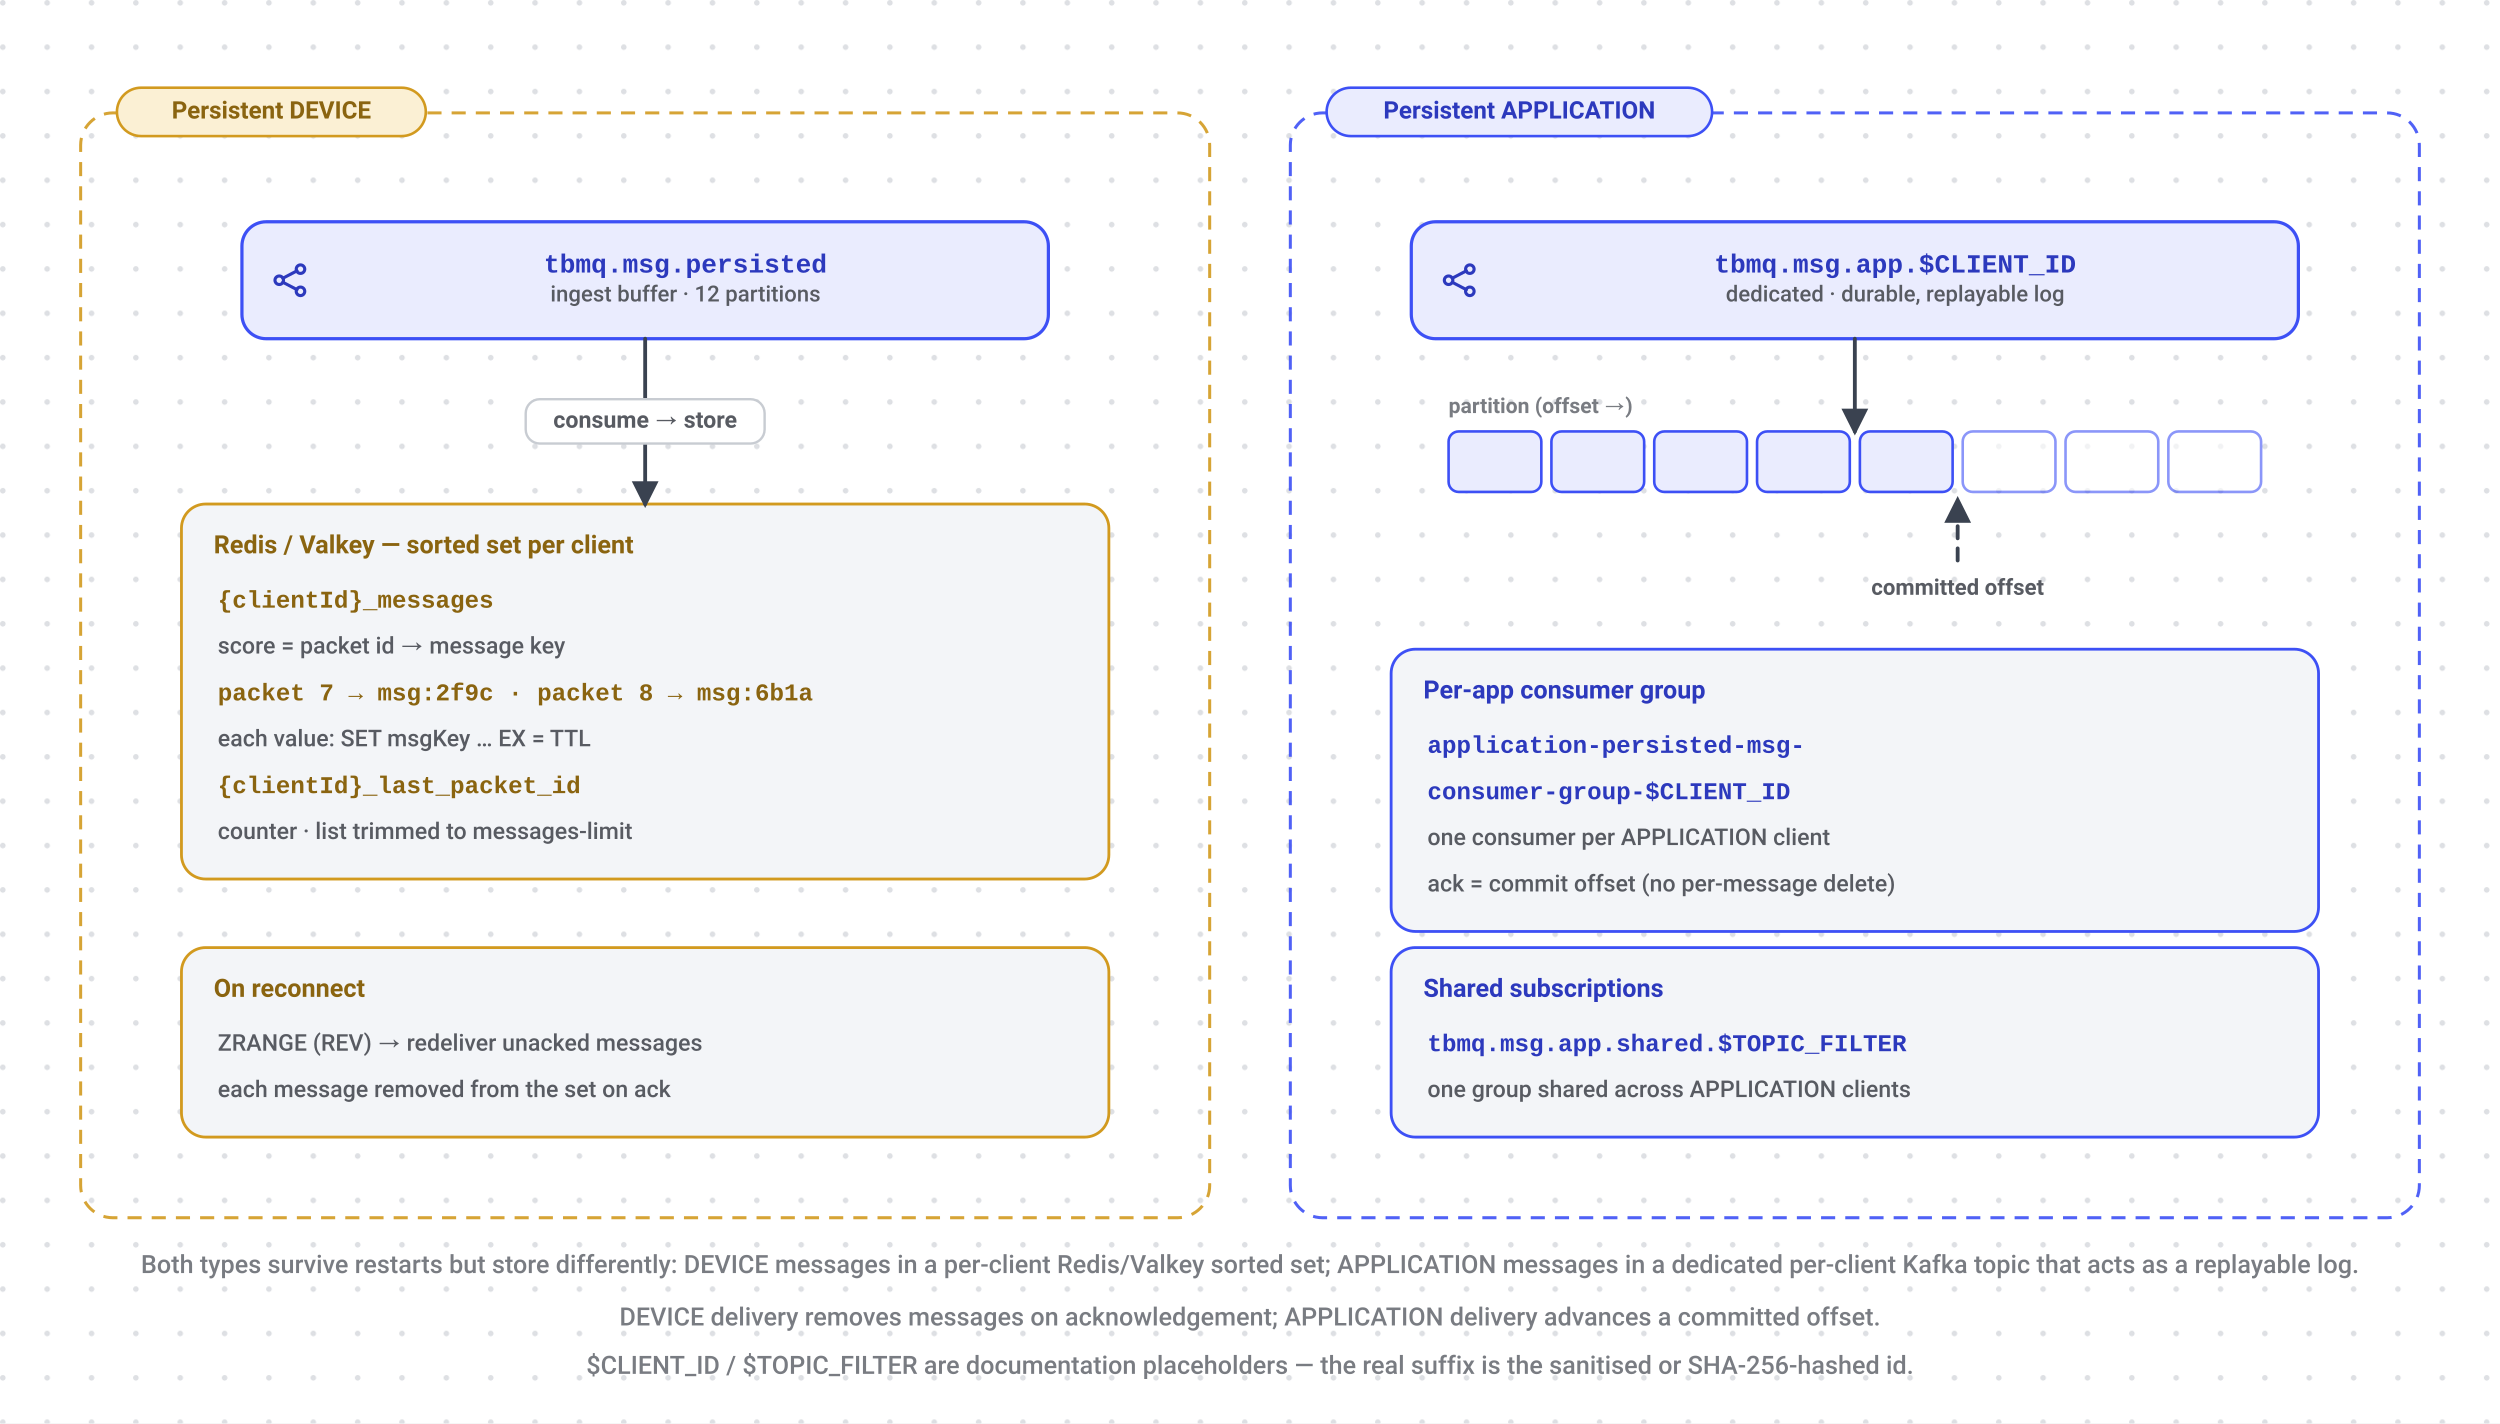
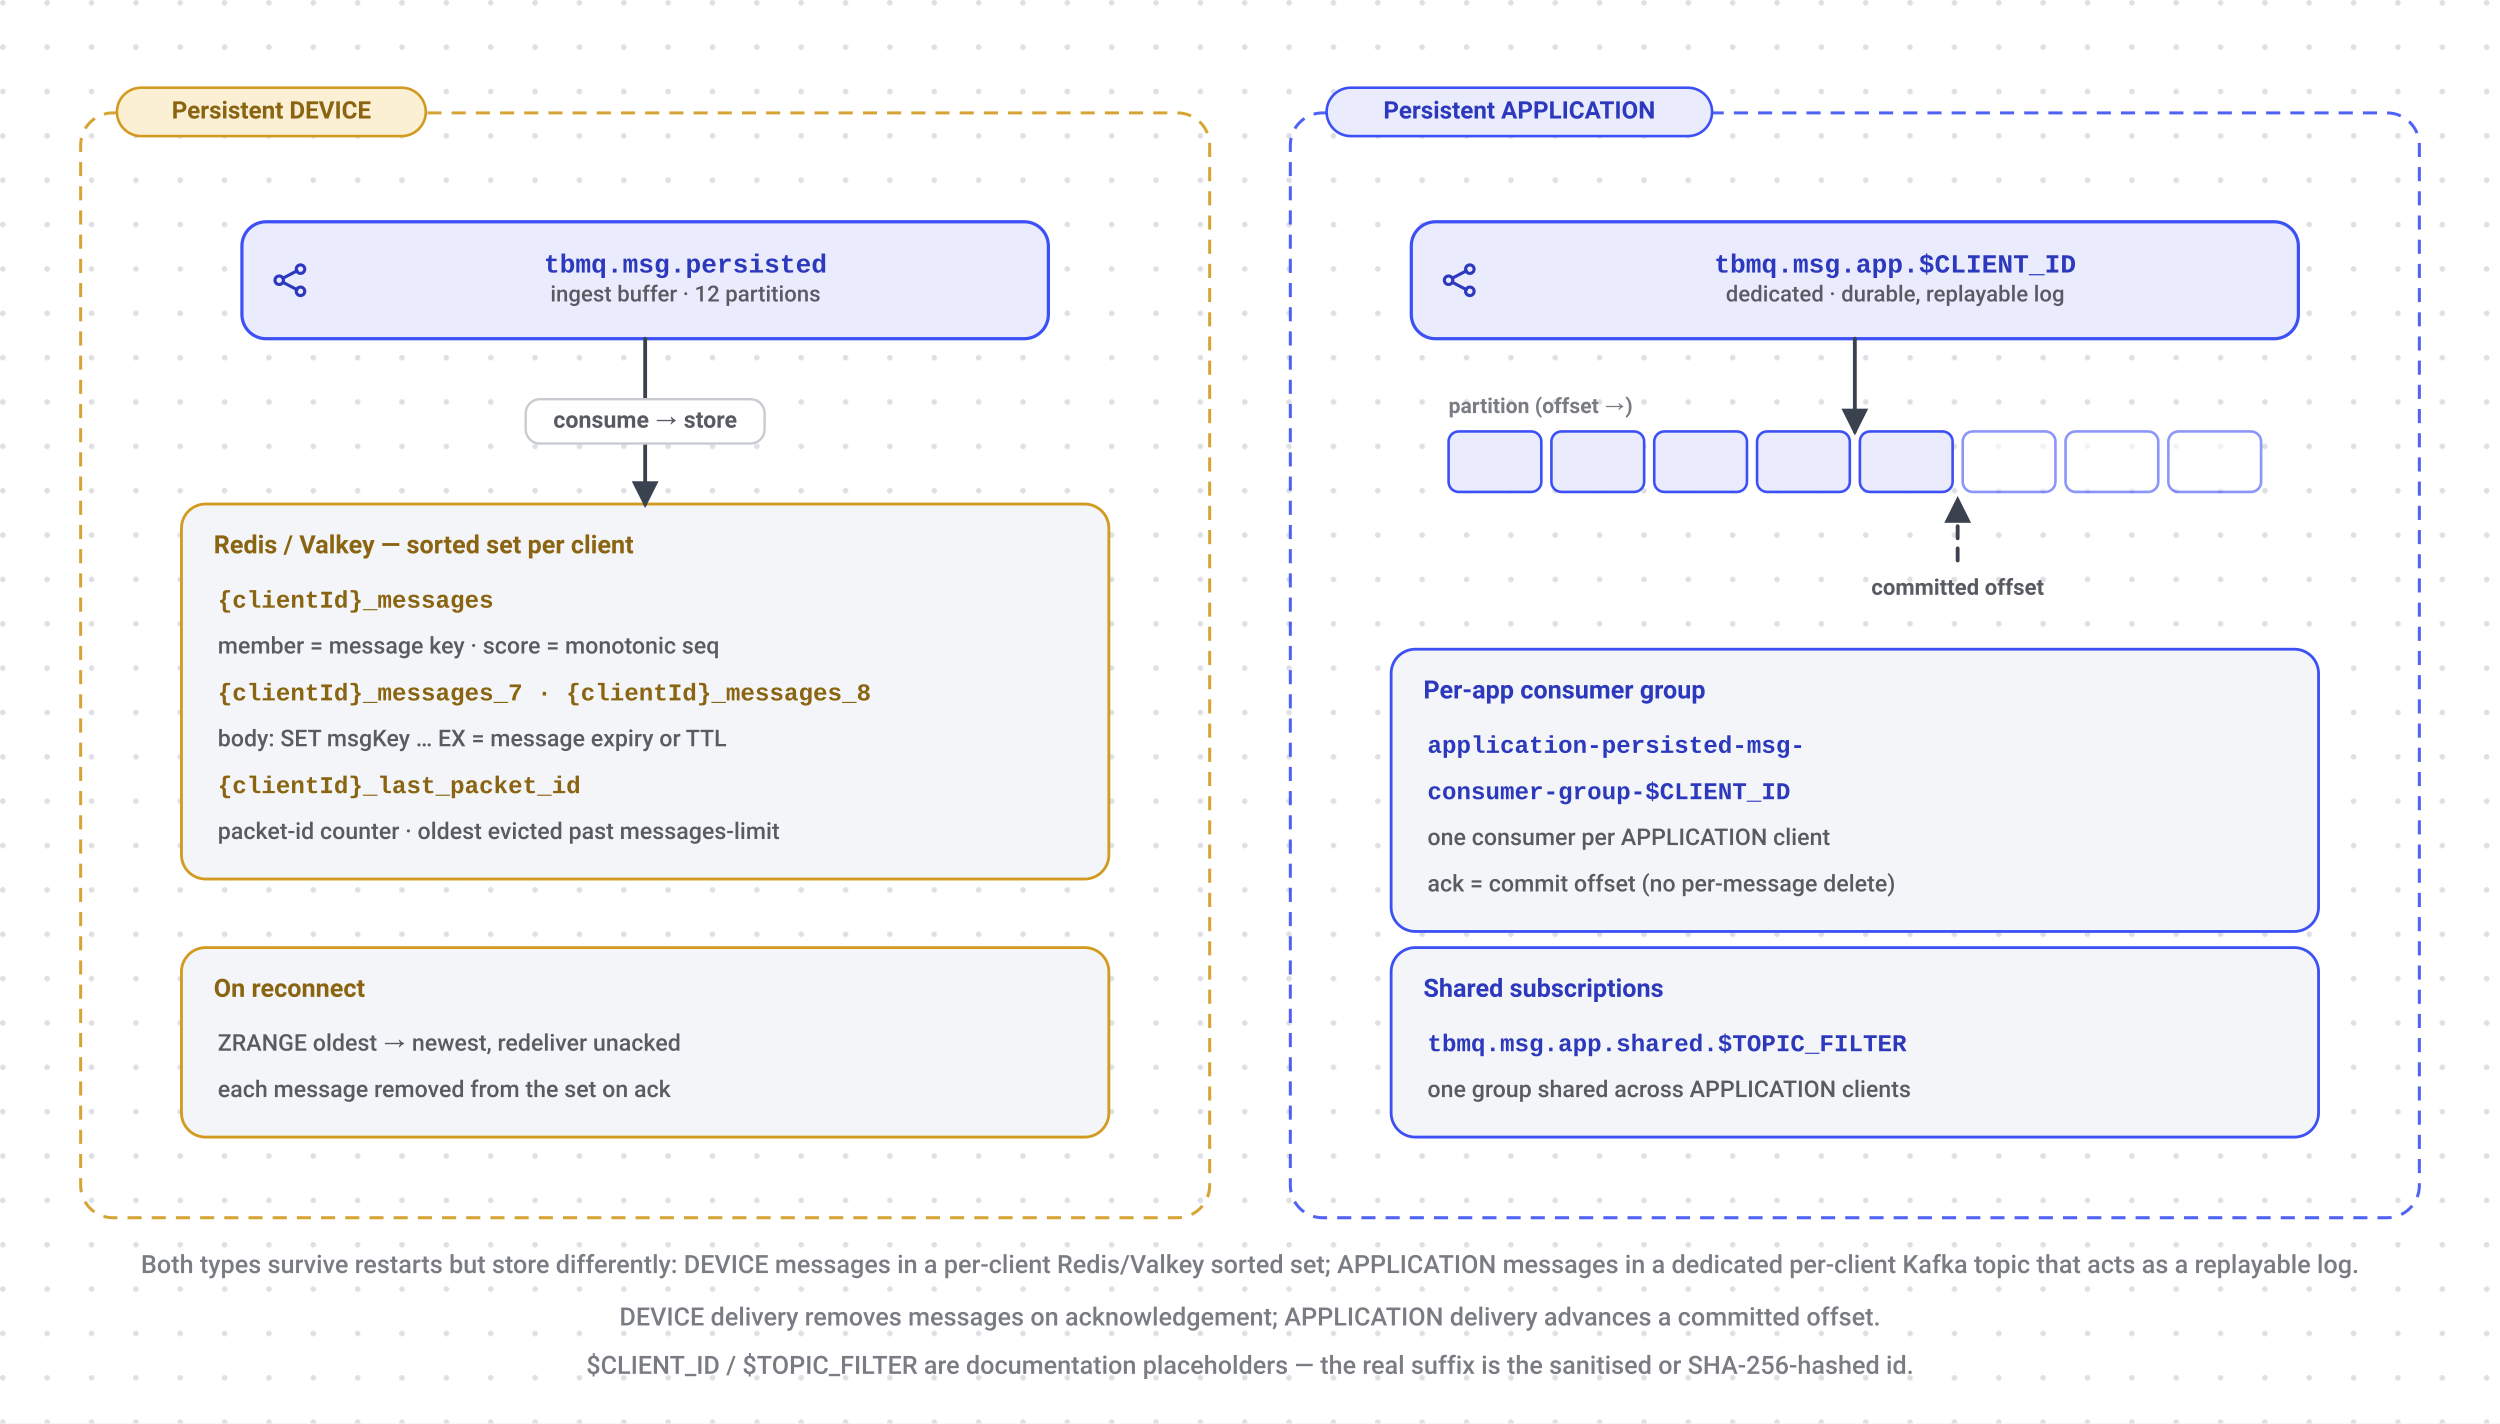
<svg xmlns="http://www.w3.org/2000/svg" viewBox="0 0 1240 706" width="1240" height="706" font-family="system-ui, -apple-system, 'Segoe UI', Roboto, Helvetica, Arial, sans-serif">
  <defs>
    <marker id="ah-3a4250" viewBox="0 0 10 10" refX="8.5" refY="5" markerWidth="7" markerHeight="7" orient="auto-start-reverse">
      <path d="M0 0 L10 5 L0 10 z" fill="#3a4250" />
    </marker>
    <pattern id="dots" width="22" height="22" patternUnits="userSpaceOnUse">
      <circle cx="1.4" cy="1.4" r="1.4" fill="#c3c7cd" opacity="0.55" />
    </pattern>
  </defs>
  <rect x="0" y="0" width="1240" height="706" fill="#ffffff" />
  <rect x="0" y="0" width="1240" height="706" fill="url(#dots)" />
  <rect x="40" y="56" width="560" height="548" rx="16" fill="none" stroke="#d29a1f" stroke-width="1.5" stroke-dasharray="7 5" opacity="0.9" />
  <rect x="58" y="43.5" width="153.2" height="24" rx="12" fill="#fbf0d4" stroke="#d29a1f" stroke-width="1.3" />
  <text x="134.6" y="55.5" font-family="system-ui, -apple-system, 'Segoe UI', Roboto, Helvetica, Arial, sans-serif" font-size="12" font-weight="700" fill="#8a6410" text-anchor="middle" opacity="1" dominant-baseline="middle">Persistent DEVICE</text>
  <rect x="640" y="56" width="560" height="548" rx="16" fill="none" stroke="#3d50f5" stroke-width="1.5" stroke-dasharray="7 5" opacity="0.9" />
  <rect x="658" y="43.5" width="191.2" height="24" rx="12" fill="#eaecfe" stroke="#3d50f5" stroke-width="1.3" />
  <text x="753.6" y="55.5" font-family="system-ui, -apple-system, 'Segoe UI', Roboto, Helvetica, Arial, sans-serif" font-size="12" font-weight="700" fill="#2c39bd" text-anchor="middle" opacity="1" dominant-baseline="middle">Persistent APPLICATION</text>
  <rect x="120" y="110" width="400" height="58" rx="12" fill="#eaecfe" stroke="#3d50f5" stroke-width="1.6" />
  <g transform="translate(133 128) scale(0.9166667)" fill="none" stroke="#2c39bd" stroke-width="1.7" stroke-linecap="round" stroke-linejoin="round">
    <circle cx="6" cy="12" r="2.3" />
    <circle cx="17.5" cy="6" r="2.3" />
    <circle cx="17.5" cy="18" r="2.3" />
    <path d="M8 10.9 15.6 6.9M8 13.1l7.6 4" />
  </g>
  <text x="340" y="131.5" font-family="ui-monospace, SFMono-Regular, Menlo, Consolas, 'Liberation Mono', 'Courier New', monospace" font-size="13" font-weight="650" fill="#2c39bd" text-anchor="middle" opacity="1" dominant-baseline="middle">tbmq.msg.persisted</text>
  <text x="340" y="146.5" font-family="system-ui, -apple-system, 'Segoe UI', Roboto, Helvetica, Arial, sans-serif" font-size="11" font-weight="500" fill="#585b62" text-anchor="middle" opacity="1" dominant-baseline="middle">ingest buffer · 12 partitions</text>
  <rect x="90" y="250" width="460" height="186" rx="12" fill="#f3f5f8" stroke="#d29a1f" stroke-width="1.4" />
  <text x="106" y="271" font-family="system-ui, -apple-system, 'Segoe UI', Roboto, Helvetica, Arial, sans-serif" font-size="12.5" font-weight="700" fill="#8a6410" text-anchor="start" opacity="1" dominant-baseline="middle">Redis / Valkey — sorted set per client</text>
  <text x="108" y="298" font-family="ui-monospace, SFMono-Regular, Menlo, Consolas, 'Liberation Mono', 'Courier New', monospace" font-size="12" font-weight="600" fill="#8a6410" text-anchor="start" opacity="1" dominant-baseline="middle">{clientId}_messages</text>
-   <text x="108" y="321" font-family="system-ui, -apple-system, 'Segoe UI', Roboto, Helvetica, Arial, sans-serif" font-size="11.5" font-weight="500" fill="#585b62" text-anchor="start" opacity="1" dominant-baseline="middle">score = packet id  →  message key</text>
-   <text x="108" y="344" font-family="ui-monospace, SFMono-Regular, Menlo, Consolas, 'Liberation Mono', 'Courier New', monospace" font-size="12" font-weight="600" fill="#8a6410" text-anchor="start" opacity="1" dominant-baseline="middle">packet 7 → msg:2f9c    ·    packet 8 → msg:6b1a</text>
-   <text x="108" y="367" font-family="system-ui, -apple-system, 'Segoe UI', Roboto, Helvetica, Arial, sans-serif" font-size="11.5" font-weight="500" fill="#585b62" text-anchor="start" opacity="1" dominant-baseline="middle">each value: SET msgKey … EX = TTL</text>
+   <text x="108" y="321" font-family="system-ui, -apple-system, 'Segoe UI', Roboto, Helvetica, Arial, sans-serif" font-size="11.5" font-weight="500" fill="#585b62" text-anchor="start" opacity="1" dominant-baseline="middle">member = message key · score = monotonic seq</text>
+   <text x="108" y="344" font-family="ui-monospace, SFMono-Regular, Menlo, Consolas, 'Liberation Mono', 'Courier New', monospace" font-size="12" font-weight="600" fill="#8a6410" text-anchor="start" opacity="1" dominant-baseline="middle">{clientId}_messages_7    ·    {clientId}_messages_8</text>
+   <text x="108" y="367" font-family="system-ui, -apple-system, 'Segoe UI', Roboto, Helvetica, Arial, sans-serif" font-size="11.5" font-weight="500" fill="#585b62" text-anchor="start" opacity="1" dominant-baseline="middle">body: SET msgKey … EX = message expiry or TTL</text>
  <text x="108" y="390" font-family="ui-monospace, SFMono-Regular, Menlo, Consolas, 'Liberation Mono', 'Courier New', monospace" font-size="12" font-weight="600" fill="#8a6410" text-anchor="start" opacity="1" dominant-baseline="middle">{clientId}_last_packet_id</text>
-   <text x="108" y="413" font-family="system-ui, -apple-system, 'Segoe UI', Roboto, Helvetica, Arial, sans-serif" font-size="11.5" font-weight="500" fill="#585b62" text-anchor="start" opacity="1" dominant-baseline="middle">counter · list trimmed to messages-limit</text>
+   <text x="108" y="413" font-family="system-ui, -apple-system, 'Segoe UI', Roboto, Helvetica, Arial, sans-serif" font-size="11.5" font-weight="500" fill="#585b62" text-anchor="start" opacity="1" dominant-baseline="middle">packet-id counter · oldest evicted past messages-limit</text>
  <path d="M 320 168 L 320 250" fill="none" stroke="#3a4250" stroke-width="1.9" stroke-dasharray="none" stroke-linecap="round" stroke-linejoin="round" marker-end="url(#ah-3a4250)" />
  <rect x="260.75" y="198" width="118.5" height="22" rx="7" fill="#ffffff" stroke="#c8ccd2" stroke-width="1.2" />
  <text x="320" y="209" font-family="system-ui, -apple-system, 'Segoe UI', Roboto, Helvetica, Arial, sans-serif" font-size="11.5" font-weight="600" fill="#585b62" text-anchor="middle" opacity="1" dominant-baseline="middle">consume → store</text>
  <rect x="90" y="470" width="460" height="94" rx="12" fill="#f3f5f8" stroke="#d29a1f" stroke-width="1.4" />
  <text x="106" y="491" font-family="system-ui, -apple-system, 'Segoe UI', Roboto, Helvetica, Arial, sans-serif" font-size="12.5" font-weight="700" fill="#8a6410" text-anchor="start" opacity="1" dominant-baseline="middle">On reconnect</text>
-   <text x="108" y="518" font-family="system-ui, -apple-system, 'Segoe UI', Roboto, Helvetica, Arial, sans-serif" font-size="11.5" font-weight="500" fill="#585b62" text-anchor="start" opacity="1" dominant-baseline="middle">ZRANGE (REV) → redeliver unacked messages</text>
+   <text x="108" y="518" font-family="system-ui, -apple-system, 'Segoe UI', Roboto, Helvetica, Arial, sans-serif" font-size="11.5" font-weight="500" fill="#585b62" text-anchor="start" opacity="1" dominant-baseline="middle">ZRANGE oldest → newest, redeliver unacked</text>
  <text x="108" y="541" font-family="system-ui, -apple-system, 'Segoe UI', Roboto, Helvetica, Arial, sans-serif" font-size="11.5" font-weight="500" fill="#585b62" text-anchor="start" opacity="1" dominant-baseline="middle">each message removed from the set on ack</text>
  <rect x="700" y="110" width="440" height="58" rx="12" fill="#eaecfe" stroke="#3d50f5" stroke-width="1.6" />
  <g transform="translate(713 128) scale(0.9166667)" fill="none" stroke="#2c39bd" stroke-width="1.7" stroke-linecap="round" stroke-linejoin="round">
    <circle cx="6" cy="12" r="2.3" />
    <circle cx="17.5" cy="6" r="2.3" />
    <circle cx="17.5" cy="18" r="2.3" />
    <path d="M8 10.9 15.6 6.9M8 13.1l7.6 4" />
  </g>
  <text x="940" y="131.5" font-family="ui-monospace, SFMono-Regular, Menlo, Consolas, 'Liberation Mono', 'Courier New', monospace" font-size="13" font-weight="650" fill="#2c39bd" text-anchor="middle" opacity="1" dominant-baseline="middle">tbmq.msg.app.$CLIENT_ID</text>
  <text x="940" y="146.5" font-family="system-ui, -apple-system, 'Segoe UI', Roboto, Helvetica, Arial, sans-serif" font-size="11" font-weight="500" fill="#585b62" text-anchor="middle" opacity="1" dominant-baseline="middle">dedicated · durable, replayable log</text>
  <rect x="718.5" y="214" width="46" height="30" rx="5" fill="#eaecfe" stroke="#3d50f5" stroke-width="1.3" opacity="1" />
  <rect x="769.5" y="214" width="46" height="30" rx="5" fill="#eaecfe" stroke="#3d50f5" stroke-width="1.3" opacity="1" />
  <rect x="820.5" y="214" width="46" height="30" rx="5" fill="#eaecfe" stroke="#3d50f5" stroke-width="1.3" opacity="1" />
  <rect x="871.5" y="214" width="46" height="30" rx="5" fill="#eaecfe" stroke="#3d50f5" stroke-width="1.3" opacity="1" />
  <rect x="922.5" y="214" width="46" height="30" rx="5" fill="#eaecfe" stroke="#3d50f5" stroke-width="1.3" opacity="1" />
  <rect x="973.5" y="214" width="46" height="30" rx="5" fill="#ffffff" stroke="#3d50f5" stroke-width="1.3" opacity="0.6" />
  <rect x="1024.5" y="214" width="46" height="30" rx="5" fill="#ffffff" stroke="#3d50f5" stroke-width="1.3" opacity="0.6" />
  <rect x="1075.5" y="214" width="46" height="30" rx="5" fill="#ffffff" stroke="#3d50f5" stroke-width="1.3" opacity="0.6" />
  <text x="718.5" y="202" font-family="system-ui, -apple-system, 'Segoe UI', Roboto, Helvetica, Arial, sans-serif" font-size="10.5" font-weight="600" fill="#797c82" text-anchor="start" opacity="1" dominant-baseline="middle">partition (offset →)</text>
  <path d="M 971 278 L 971 248" fill="none" stroke="#3a4250" stroke-width="1.9" stroke-dasharray="6 5" stroke-linecap="round" stroke-linejoin="round" marker-end="url(#ah-3a4250)" />
  <text x="971" y="292" font-family="system-ui, -apple-system, 'Segoe UI', Roboto, Helvetica, Arial, sans-serif" font-size="11" font-weight="600" fill="#585b62" text-anchor="middle" opacity="1" dominant-baseline="middle">committed offset</text>
  <path d="M 920 168 L 920 214" fill="none" stroke="#3a4250" stroke-width="1.9" stroke-dasharray="none" stroke-linecap="round" stroke-linejoin="round" marker-end="url(#ah-3a4250)" />
  <rect x="690" y="322" width="460" height="140" rx="12" fill="#f3f5f8" stroke="#3d50f5" stroke-width="1.4" />
  <text x="706" y="343" font-family="system-ui, -apple-system, 'Segoe UI', Roboto, Helvetica, Arial, sans-serif" font-size="12.5" font-weight="700" fill="#2c39bd" text-anchor="start" opacity="1" dominant-baseline="middle">Per-app consumer group</text>
  <text x="708" y="370" font-family="ui-monospace, SFMono-Regular, Menlo, Consolas, 'Liberation Mono', 'Courier New', monospace" font-size="12" font-weight="600" fill="#2c39bd" text-anchor="start" opacity="1" dominant-baseline="middle">application-persisted-msg-</text>
  <text x="708" y="393" font-family="ui-monospace, SFMono-Regular, Menlo, Consolas, 'Liberation Mono', 'Courier New', monospace" font-size="12" font-weight="600" fill="#2c39bd" text-anchor="start" opacity="1" dominant-baseline="middle">consumer-group-$CLIENT_ID</text>
  <text x="708" y="416" font-family="system-ui, -apple-system, 'Segoe UI', Roboto, Helvetica, Arial, sans-serif" font-size="11.5" font-weight="500" fill="#585b62" text-anchor="start" opacity="1" dominant-baseline="middle">one consumer per APPLICATION client</text>
  <text x="708" y="439" font-family="system-ui, -apple-system, 'Segoe UI', Roboto, Helvetica, Arial, sans-serif" font-size="11.5" font-weight="500" fill="#585b62" text-anchor="start" opacity="1" dominant-baseline="middle">ack = commit offset (no per-message delete)</text>
  <rect x="690" y="470" width="460" height="94" rx="12" fill="#f3f5f8" stroke="#3d50f5" stroke-width="1.4" />
  <text x="706" y="491" font-family="system-ui, -apple-system, 'Segoe UI', Roboto, Helvetica, Arial, sans-serif" font-size="12.5" font-weight="700" fill="#2c39bd" text-anchor="start" opacity="1" dominant-baseline="middle">Shared subscriptions</text>
  <text x="708" y="518" font-family="ui-monospace, SFMono-Regular, Menlo, Consolas, 'Liberation Mono', 'Courier New', monospace" font-size="12" font-weight="600" fill="#2c39bd" text-anchor="start" opacity="1" dominant-baseline="middle">tbmq.msg.app.shared.$TOPIC_FILTER</text>
  <text x="708" y="541" font-family="system-ui, -apple-system, 'Segoe UI', Roboto, Helvetica, Arial, sans-serif" font-size="11.5" font-weight="500" fill="#585b62" text-anchor="start" opacity="1" dominant-baseline="middle">one group shared across APPLICATION clients</text>
  <text x="620" y="628" font-family="system-ui, -apple-system, 'Segoe UI', Roboto, Helvetica, Arial, sans-serif" font-size="12.5" font-weight="500" fill="#797c82" text-anchor="middle" opacity="1" dominant-baseline="middle">Both types survive restarts but store differently: DEVICE messages in a per-client Redis/Valkey sorted set; APPLICATION messages in a dedicated per-client Kafka topic that acts as a replayable log.</text>
  <text x="620" y="654" font-family="system-ui, -apple-system, 'Segoe UI', Roboto, Helvetica, Arial, sans-serif" font-size="12.5" font-weight="500" fill="#797c82" text-anchor="middle" opacity="1" dominant-baseline="middle">DEVICE delivery removes messages on acknowledgement; APPLICATION delivery advances a committed offset.</text>
  <text x="620" y="678" font-family="system-ui, -apple-system, 'Segoe UI', Roboto, Helvetica, Arial, sans-serif" font-size="12.5" font-weight="500" fill="#797c82" text-anchor="middle" opacity="1" dominant-baseline="middle">$CLIENT_ID / $TOPIC_FILTER are documentation placeholders — the real suffix is the sanitised or SHA-256-hashed id.</text>
</svg>
